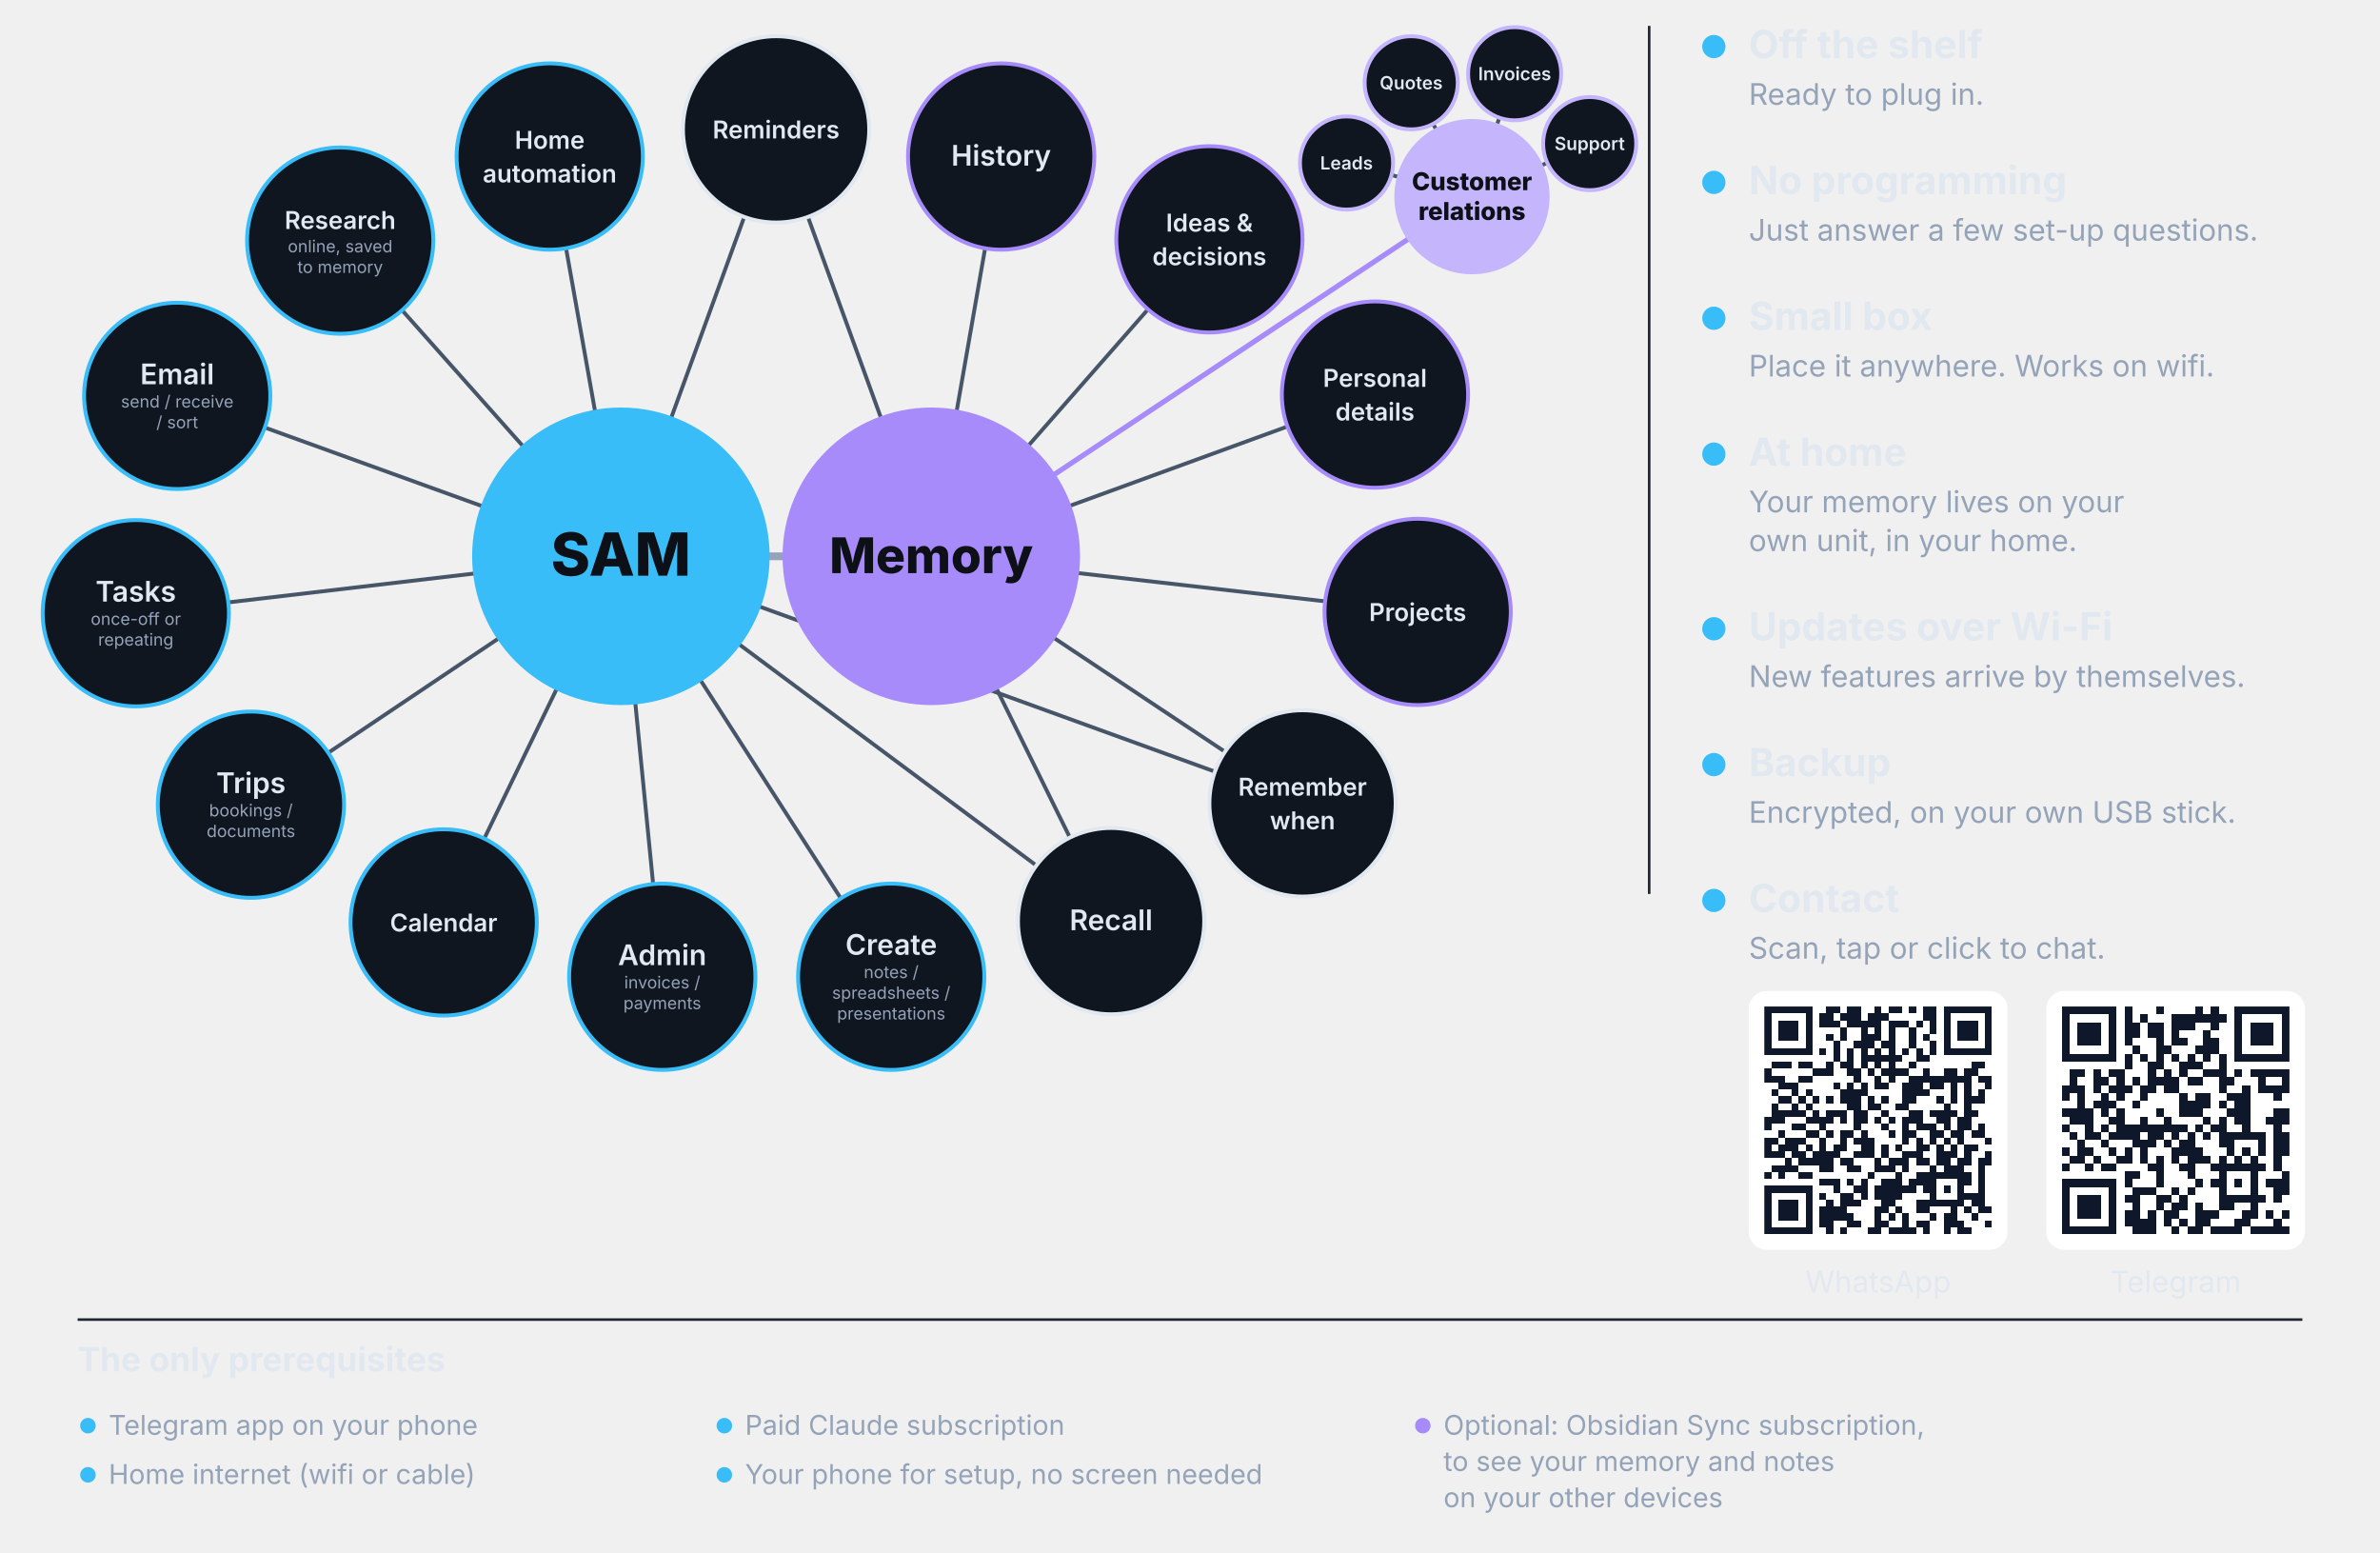
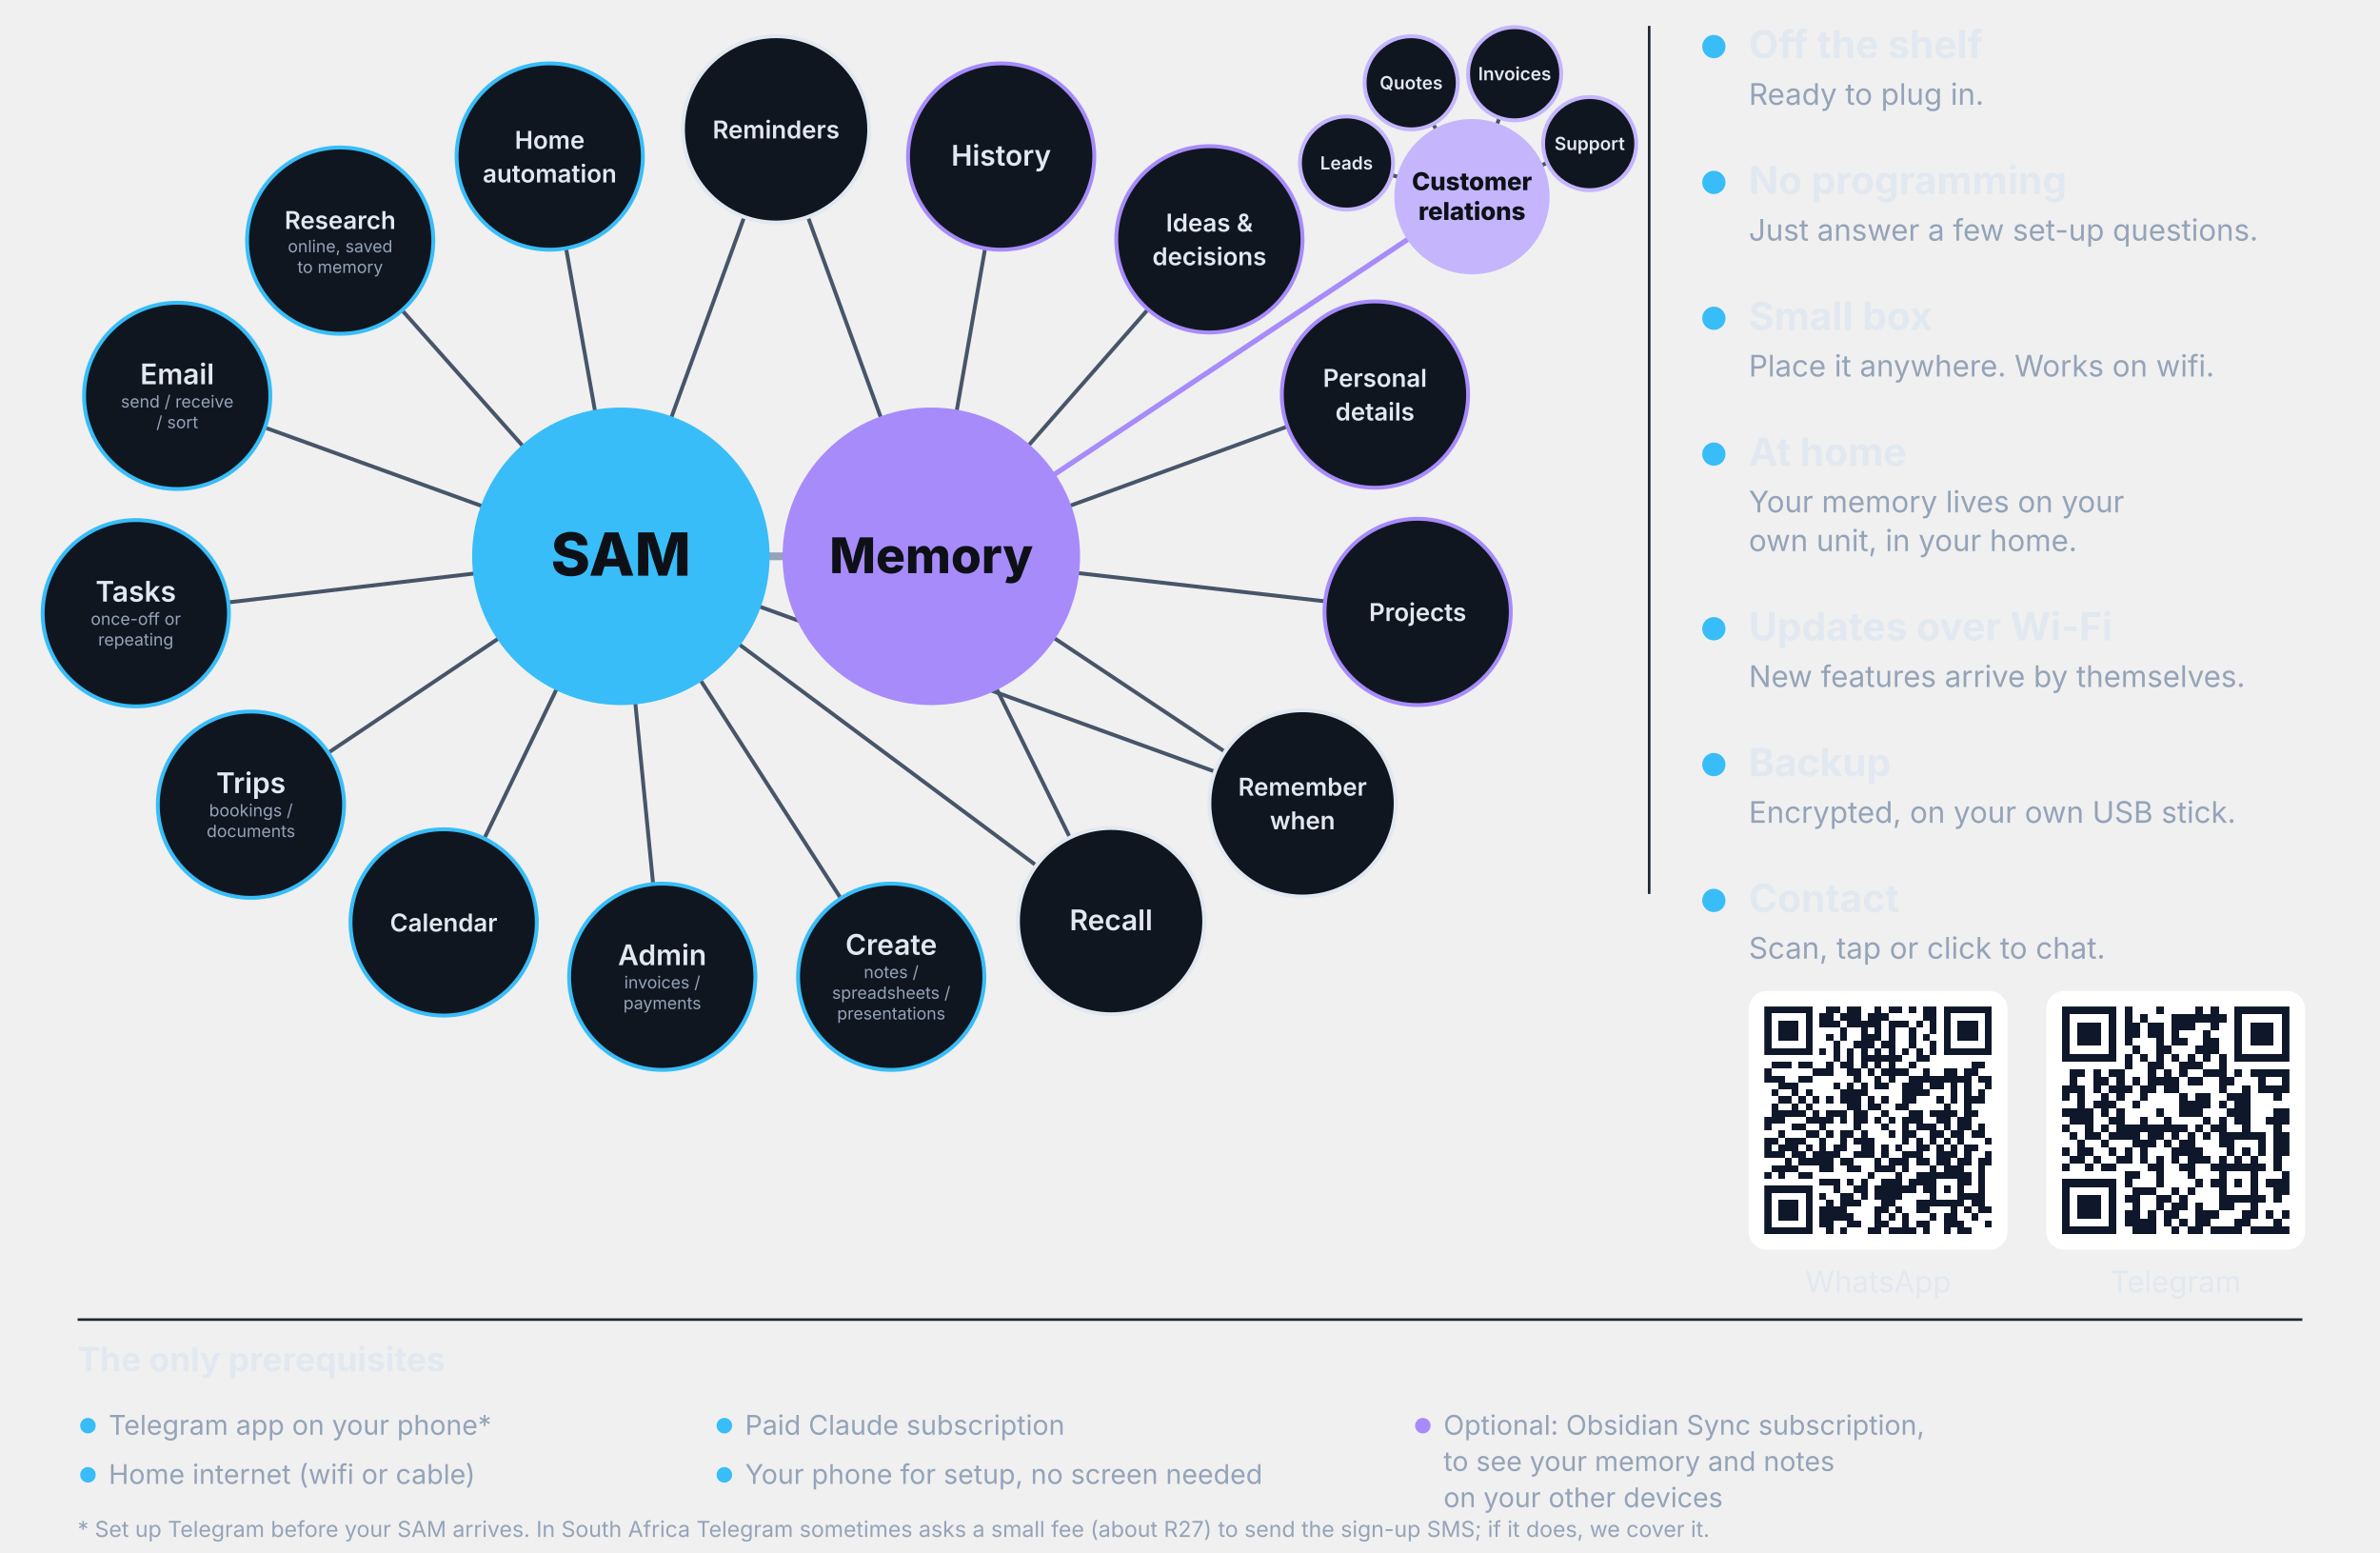
<svg xmlns="http://www.w3.org/2000/svg" viewBox="0 170 1840 1200" font-family="system-ui,-apple-system,'Segoe UI',sans-serif">
  <g stroke="#475569" stroke-width="3" fill="none">
    <line x1="480" y1="600" x2="720" y2="600" stroke="#94a3b8" stroke-width="6" />
    <line x1="600" y1="270" x2="480" y2="600" />
    <line x1="600" y1="270" x2="720" y2="600" />
    <line x1="774" y1="291" x2="720" y2="600" />
    <line x1="935" y1="355" x2="720" y2="600" />
    <line x1="1063" y1="475" x2="720" y2="600" />
    <line x1="1096" y1="643" x2="720" y2="600" />
    <line x1="1007" y1="791" x2="480" y2="600" />
    <line x1="1007" y1="791" x2="720" y2="600" />
    <line x1="859" y1="882" x2="480" y2="600" />
    <line x1="859" y1="882" x2="720" y2="600" />
    <line x1="689" y1="925" x2="480" y2="600" />
    <line x1="512" y1="925" x2="480" y2="600" />
    <line x1="343" y1="883" x2="480" y2="600" />
    <line x1="194" y1="792" x2="480" y2="600" />
    <line x1="105" y1="644" x2="480" y2="600" />
    <line x1="137" y1="476" x2="480" y2="600" />
    <line x1="263" y1="356" x2="480" y2="600" />
    <line x1="425" y1="291" x2="480" y2="600" />
    <line x1="1138" y1="322" x2="720" y2="600" stroke="#a78bfa" stroke-width="4" />
    <line x1="1041" y1="296" x2="1138" y2="322" />
    <line x1="1091" y1="234" x2="1138" y2="322" />
    <line x1="1171" y1="227" x2="1138" y2="322" />
    <line x1="1229" y1="281" x2="1138" y2="322" />
  </g>
  <g text-anchor="middle" font-weight="600">
    <circle cx="480" cy="600" r="115" fill="#38bdf8" />
    <text x="480" y="615" font-size="46" fill="#0d1117" font-weight="800">SAM</text>
    <circle cx="720" cy="600" r="115" fill="#a78bfa" />
    <text x="720" y="613" font-size="38" fill="#0d1117" font-weight="800">Memory</text>
    <circle cx="1138" cy="322" r="60" fill="#c4b5fd" />
    <text x="1138" y="317" font-size="19" fill="#0d1117" font-weight="800">Customer</text>
    <text x="1138" y="340" font-size="19" fill="#0d1117" font-weight="800">relations</text>
    <g fill="rgb(16,22,32)" stroke-width="3" stroke="#c4b5fd">
      <circle cx="1041" cy="296" r="36" />
      <circle cx="1091" cy="234" r="36" />
      <circle cx="1171" cy="227" r="36" />
      <circle cx="1229" cy="281" r="36" />
    </g>
    <g font-size="14" fill="#e2e8f0">
      <text x="1041" y="301">Leads</text>
      <text x="1091" y="239">Quotes</text>
      <text x="1171" y="232">Invoices</text>
      <text x="1229" y="286">Support</text>
    </g>
    <g fill="rgb(16,22,32)" stroke-width="3">
      <circle cx="600" cy="270" r="72" stroke="#e2e8f0" />
      <circle cx="774" cy="291" r="72" stroke="#a78bfa" />
      <circle cx="935" cy="355" r="72" stroke="#a78bfa" />
      <circle cx="1063" cy="475" r="72" stroke="#a78bfa" />
      <circle cx="1096" cy="643" r="72" stroke="#a78bfa" />
      <circle cx="1007" cy="791" r="72" stroke="#e2e8f0" />
      <circle cx="859" cy="882" r="72" stroke="#e2e8f0" />
      <circle cx="689" cy="925" r="72" stroke="#38bdf8" />
      <circle cx="512" cy="925" r="72" stroke="#38bdf8" />
      <circle cx="343" cy="883" r="72" stroke="#38bdf8" />
      <circle cx="194" cy="792" r="72" stroke="#38bdf8" />
      <circle cx="105" cy="644" r="72" stroke="#38bdf8" />
      <circle cx="137" cy="476" r="72" stroke="#38bdf8" />
      <circle cx="263" cy="356" r="72" stroke="#38bdf8" />
      <circle cx="425" cy="291" r="72" stroke="#38bdf8" />
    </g>
    <g font-size="22" fill="#e2e8f0">
      <text x="600" y="277" font-size="19">Reminders</text>
      <text x="774" y="298">History</text>
      <text x="935" y="349" font-size="19">Ideas &amp;</text>
      <text x="935" y="375" font-size="19">decisions</text>
      <text x="1063" y="469" font-size="19">Personal</text>
      <text x="1063" y="495" font-size="19">details</text>
      <text x="1096" y="650" font-size="19">Projects</text>
      <text x="1007" y="785" font-size="19">Remember</text>
      <text x="1007" y="811" font-size="19">when</text>
      <text x="859" y="889">Recall</text>
      <text x="689" y="908">Create</text>
      <text x="689" y="926" font-size="13" font-weight="400" fill="#94a3b8">notes /</text>
      <text x="689" y="942" font-size="13" font-weight="400" fill="#94a3b8">spreadsheets /</text>
      <text x="689" y="958" font-size="13" font-weight="400" fill="#94a3b8">presentations</text>
      <text x="512" y="916">Admin</text>
      <text x="512" y="934" font-size="13" font-weight="400" fill="#94a3b8">invoices /</text>
      <text x="512" y="950" font-size="13" font-weight="400" fill="#94a3b8">payments</text>
      <text x="343" y="890" font-size="19">Calendar</text>
      <text x="194" y="783">Trips</text>
      <text x="194" y="801" font-size="13" font-weight="400" fill="#94a3b8">bookings /</text>
      <text x="194" y="817" font-size="13" font-weight="400" fill="#94a3b8">documents</text>
      <text x="105" y="635">Tasks</text>
      <text x="105" y="653" font-size="13" font-weight="400" fill="#94a3b8">once-off or</text>
      <text x="105" y="669" font-size="13" font-weight="400" fill="#94a3b8">repeating</text>
      <text x="137" y="467">Email</text>
      <text x="137" y="485" font-size="13" font-weight="400" fill="#94a3b8">send / receive</text>
      <text x="137" y="501" font-size="13" font-weight="400" fill="#94a3b8">/ sort</text>
      <text x="263" y="347" font-size="19">Research</text>
      <text x="263" y="365" font-size="13" font-weight="400" fill="#94a3b8">online, saved</text>
      <text x="263" y="381" font-size="13" font-weight="400" fill="#94a3b8">to memory</text>
      <text x="425" y="285" font-size="19">Home</text>
      <text x="425" y="311" font-size="19">automation</text>
    </g>
  </g>
  <g transform="translate(60,0)">
    <line x1="1215" y1="190" x2="1215" y2="861" stroke="#1f2733" stroke-width="2" />
    <g font-family="system-ui,-apple-system,'Segoe UI',sans-serif">
      <circle cx="1265" cy="206" r="9" fill="#38bdf8" />
      <text x="1292" y="215" font-size="30" font-weight="700" fill="#e2e8f0">Off the shelf</text>
      <text x="1292" y="251" font-size="23" fill="#94a3b8">Ready to plug in.</text>
      <circle cx="1265" cy="311" r="9" fill="#38bdf8" />
      <text x="1292" y="320" font-size="30" font-weight="700" fill="#e2e8f0">No programming</text>
      <text x="1292" y="356" font-size="23" fill="#94a3b8">Just answer a few set-up questions.</text>
      <circle cx="1265" cy="416" r="9" fill="#38bdf8" />
      <text x="1292" y="425" font-size="30" font-weight="700" fill="#e2e8f0">Small box</text>
      <text x="1292" y="461" font-size="23" fill="#94a3b8">Place it anywhere. Works on wifi.</text>
      <circle cx="1265" cy="521" r="9" fill="#38bdf8" />
      <text x="1292" y="530" font-size="30" font-weight="700" fill="#e2e8f0">At home</text>
      <text x="1292" y="566" font-size="23" fill="#94a3b8">Your memory lives on your</text>
      <text x="1292" y="596" font-size="23" fill="#94a3b8">own unit, in your home.</text>
      <circle cx="1265" cy="656" r="9" fill="#38bdf8" />
      <text x="1292" y="665" font-size="30" font-weight="700" fill="#e2e8f0">Updates over Wi-Fi</text>
      <text x="1292" y="701" font-size="23" fill="#94a3b8">New features arrive by themselves.</text>
      <circle cx="1265" cy="761" r="9" fill="#38bdf8" />
      <text x="1292" y="770" font-size="30" font-weight="700" fill="#e2e8f0">Backup</text>
      <text x="1292" y="806" font-size="23" fill="#94a3b8">Encrypted, on your own USB stick.</text>
      <circle cx="1265" cy="866" r="9" fill="#38bdf8" />
      <text x="1292" y="875" font-size="30" font-weight="700" fill="#e2e8f0">Contact</text>
      <text x="1292" y="911" font-size="23" fill="#94a3b8">Scan, tap or click to chat.</text>
      <rect x="1292" y="936" width="200" height="200" rx="14" fill="#ffffff" />
      <svg x="1304" y="948" width="176" height="176" viewBox="0 0 33 33" shape-rendering="crispEdges">
        <path class="qrline" stroke="#0f172a" d="M0 0.5h7m2 0h2m1 0h2m2 0h1m1 0h2m1 0h1m1 0h2m1 0h7m-33 1h1m5 0h1m1 0h2m1 0h3m1 0h3m5 0h2m1 0h1m5 0h1m-33 1h1m1 0h3m1 0h1m1 0h3m1 0h5m1 0h3m1 0h1m1 0h1m1 0h1m1 0h3m1 0h1m-33 1h1m1 0h3m1 0h1m4 0h1m2 0h1m1 0h1m1 0h1m2 0h1m2 0h1m1 0h1m1 0h3m1 0h1m-33 1h1m1 0h3m1 0h1m2 0h1m1 0h1m2 0h3m1 0h1m2 0h1m1 0h1m2 0h1m1 0h3m1 0h1m-33 1h1m5 0h1m3 0h1m2 0h3m1 0h2m2 0h1m2 0h1m1 0h1m5 0h1m-33 1h7m1 0h1m1 0h1m1 0h1m1 0h1m1 0h1m1 0h1m1 0h1m1 0h1m1 0h1m1 0h7m-23 1h1m1 0h1m1 0h6m2 0h2m-23 1h3m1 0h2m2 0h1m1 0h2m1 0h1m1 0h1m1 0h1m2 0h1m8 0h2m-32 1h1m6 0h3m2 0h2m1 0h1m1 0h4m2 0h1m2 0h2m1 0h2m-31 1h3m2 0h2m6 0h1m2 0h1m1 0h1m2 0h9m1 0h2m-31 1h3m5 0h1m1 0h1m1 0h1m1 0h2m2 0h3m1 0h2m1 0h1m1 0h1m2 0h1m-32 1h1m2 0h1m1 0h1m4 0h4m5 0h4m3 0h1m1 0h1m1 0h1m-30 1h2m1 0h1m1 0h1m1 0h1m1 0h3m1 0h1m1 0h1m2 0h2m3 0h1m1 0h1m1 0h3m-31 1h1m2 0h1m1 0h1m5 0h2m1 0h2m2 0h2m5 0h1m2 0h1m-29 1h5m1 0h1m1 0h3m1 0h2m2 0h1m3 0h2m1 0h4m1 0h2m-31 1h3m3 0h4m1 0h1m1 0h2m1 0h1m1 0h1m1 0h3m2 0h2m1 0h2m-30 1h1m3 0h2m2 0h1m4 0h1m3 0h1m2 0h1m1 0h3m1 0h1m1 0h2m1 0h1m-30 1h1m3 0h2m1 0h1m1 0h2m1 0h1m3 0h1m1 0h2m2 0h2m1 0h2m1 0h2m-32 1h2m1 0h3m2 0h1m2 0h1m1 0h3m4 0h1m1 0h1m1 0h1m1 0h1m1 0h1m3 0h1m-33 1h1m1 0h3m1 0h1m1 0h1m1 0h2m2 0h2m1 0h1m1 0h1m2 0h2m1 0h1m1 0h1m1 0h2m-31 1h3m1 0h2m1 0h4m2 0h3m1 0h1m2 0h3m2 0h3m1 0h1m2 0h1m-30 1h1m1 0h5m1 0h2m3 0h1m1 0h3m1 0h2m1 0h2m1 0h2m1 0h2m-32 1h4m3 0h2m2 0h2m2 0h3m1 0h1m3 0h1m1 0h3m2 0h1m-32 1h1m1 0h1m2 0h2m8 0h1m3 0h1m2 0h8m1 0h1m-24 1h3m1 0h1m1 0h1m2 0h3m1 0h4m3 0h2m1 0h1m-32 1h7m3 0h1m2 0h2m1 0h6m1 0h2m1 0h1m1 0h1m2 0h1m-32 1h1m5 0h1m1 0h1m2 0h2m1 0h1m1 0h4m4 0h1m3 0h4m-32 1h1m1 0h3m1 0h1m2 0h1m1 0h3m3 0h2m3 0h7m1 0h2m-32 1h1m1 0h3m1 0h1m1 0h4m4 0h2m1 0h1m2 0h2m3 0h1m1 0h1m1 0h2m-33 1h1m1 0h3m1 0h1m1 0h5m3 0h1m1 0h1m1 0h1m3 0h1m1 0h2m2 0h1m-31 1h1m5 0h1m1 0h2m2 0h2m2 0h2m2 0h1m1 0h2m2 0h3m3 0h1m-33 1h7m2 0h1m1 0h1m3 0h2m1 0h4m1 0h1m2 0h1m1 0h2" />
      </svg>
      <rect x="1522" y="936" width="200" height="200" rx="14" fill="#ffffff" />
      <svg x="1534" y="948" width="176" height="176" viewBox="0 0 29 29" shape-rendering="crispEdges">
        <path class="qrline" stroke="#0f172a" d="M0 0.5h7m1 0h1m3 0h1m4 0h1m1 0h1m2 0h7m-29 1h1m5 0h1m1 0h1m1 0h1m3 0h7m1 0h1m5 0h1m-29 1h1m1 0h3m1 0h1m1 0h2m1 0h2m1 0h3m2 0h1m2 0h1m1 0h3m1 0h1m-29 1h1m1 0h3m1 0h1m1 0h2m1 0h2m1 0h1m3 0h1m3 0h1m1 0h3m1 0h1m-29 1h1m1 0h3m1 0h1m1 0h1m3 0h1m1 0h2m2 0h2m2 0h1m1 0h3m1 0h1m-29 1h1m5 0h1m2 0h1m2 0h2m3 0h3m2 0h1m5 0h1m-29 1h7m1 0h1m1 0h1m1 0h1m1 0h1m1 0h1m1 0h1m1 0h1m1 0h7m-21 1h1m2 0h2m2 0h3m2 0h1m-20 1h2m1 0h1m1 0h2m3 0h1m1 0h1m1 0h1m2 0h3m1 0h1m1 0h5m-28 1h1m2 0h2m1 0h1m1 0h1m1 0h4m1 0h2m2 0h2m3 0h1m2 0h1m-29 1h3m1 0h1m1 0h3m1 0h2m1 0h2m5 0h1m2 0h1m1 0h4m-29 1h1m1 0h1m2 0h1m1 0h1m2 0h1m4 0h1m1 0h2m2 0h3m3 0h1m-26 1h1m1 0h3m2 0h1m5 0h4m1 0h1m1 0h2m-24 1h4m1 0h1m1 0h1m4 0h1m2 0h3m3 0h3m3 0h2m-28 1h3m2 0h2m2 0h1m2 0h1m4 0h1m1 0h1m1 0h2m2 0h3m-29 1h1m2 0h1m1 0h1m1 0h9m1 0h1m1 0h2m2 0h1m3 0h1m-27 1h1m1 0h2m1 0h4m1 0h2m1 0h1m1 0h1m1 0h1m1 0h6m1 0h2m-27 1h1m2 0h1m3 0h3m1 0h1m1 0h2m3 0h2m3 0h1m1 0h2m-29 1h1m1 0h2m2 0h1m1 0h1m1 0h1m3 0h4m3 0h1m1 0h1m1 0h1m1 0h2m-28 1h2m1 0h1m2 0h2m1 0h1m1 0h1m1 0h1m1 0h3m1 0h1m1 0h1m1 0h1m2 0h1m-28 1h1m2 0h1m1 0h2m4 0h2m2 0h2m2 0h7m1 0h1m-20 1h2m2 0h1m3 0h1m3 0h1m3 0h1m3 0h1m-29 1h7m1 0h1m3 0h1m4 0h1m1 0h2m1 0h1m1 0h1m1 0h3m-29 1h1m5 0h1m2 0h3m2 0h1m1 0h1m3 0h1m3 0h1m2 0h2m-29 1h1m1 0h3m1 0h1m1 0h2m2 0h2m1 0h1m4 0h6m1 0h1m-28 1h1m1 0h3m1 0h1m2 0h1m2 0h1m1 0h2m1 0h1m2 0h2m2 0h1m-25 1h1m1 0h3m1 0h1m1 0h2m1 0h1m1 0h2m2 0h3m3 0h2m1 0h1m1 0h1m-29 1h1m5 0h1m1 0h4m1 0h1m1 0h1m1 0h2m3 0h2m3 0h1m-28 1h7m2 0h3m2 0h1m1 0h2m1 0h4m1 0h5" />
      </svg>
      <text x="1392" y="1169" font-size="23" fill="#e2e8f0" text-anchor="middle">WhatsApp</text>
      <text x="1622" y="1169" font-size="23" fill="#e2e8f0" text-anchor="middle">Telegram</text>
    </g>
  </g>
  <g transform="translate(0,390)">
    <g font-family="system-ui,-apple-system,'Segoe UI',sans-serif">
      <line x1="60" y1="800" x2="1780" y2="800" stroke="#1f2733" stroke-width="2" />
      <text x="60" y="840" font-size="26" font-weight="700" fill="#e2e8f0">The only prerequisites</text>
      <g font-size="21" fill="#94a3b8">
        <circle cx="68" cy="882" r="6" fill="#38bdf8" />
-         <text x="84" y="889">Telegram app on your phone</text>
+         <text x="84" y="889">Telegram app on your phone*</text>
        <circle cx="68" cy="920" r="6" fill="#38bdf8" />
        <text x="84" y="927">Home internet (wifi or cable)</text>
        <circle cx="560" cy="882" r="6" fill="#38bdf8" />
        <text x="576" y="889">Paid Claude subscription</text>
        <circle cx="560" cy="920" r="6" fill="#38bdf8" />
        <text x="576" y="927">Your phone for setup, no screen needed</text>
        <circle cx="1100" cy="882" r="6" fill="#a78bfa" />
        <text x="1116" y="889">Optional: Obsidian Sync subscription,</text>
        <text x="1116" y="917">to see your memory and notes</text>
        <text x="1116" y="945">on your other devices</text>
+         <text x="60" y="968" font-size="17">* Set up Telegram before your SAM arrives. In South Africa Telegram sometimes asks a small fee (about R27) to send the sign-up SMS; if it does, we cover it.</text>
      </g>
    </g>
  </g>
</svg>
